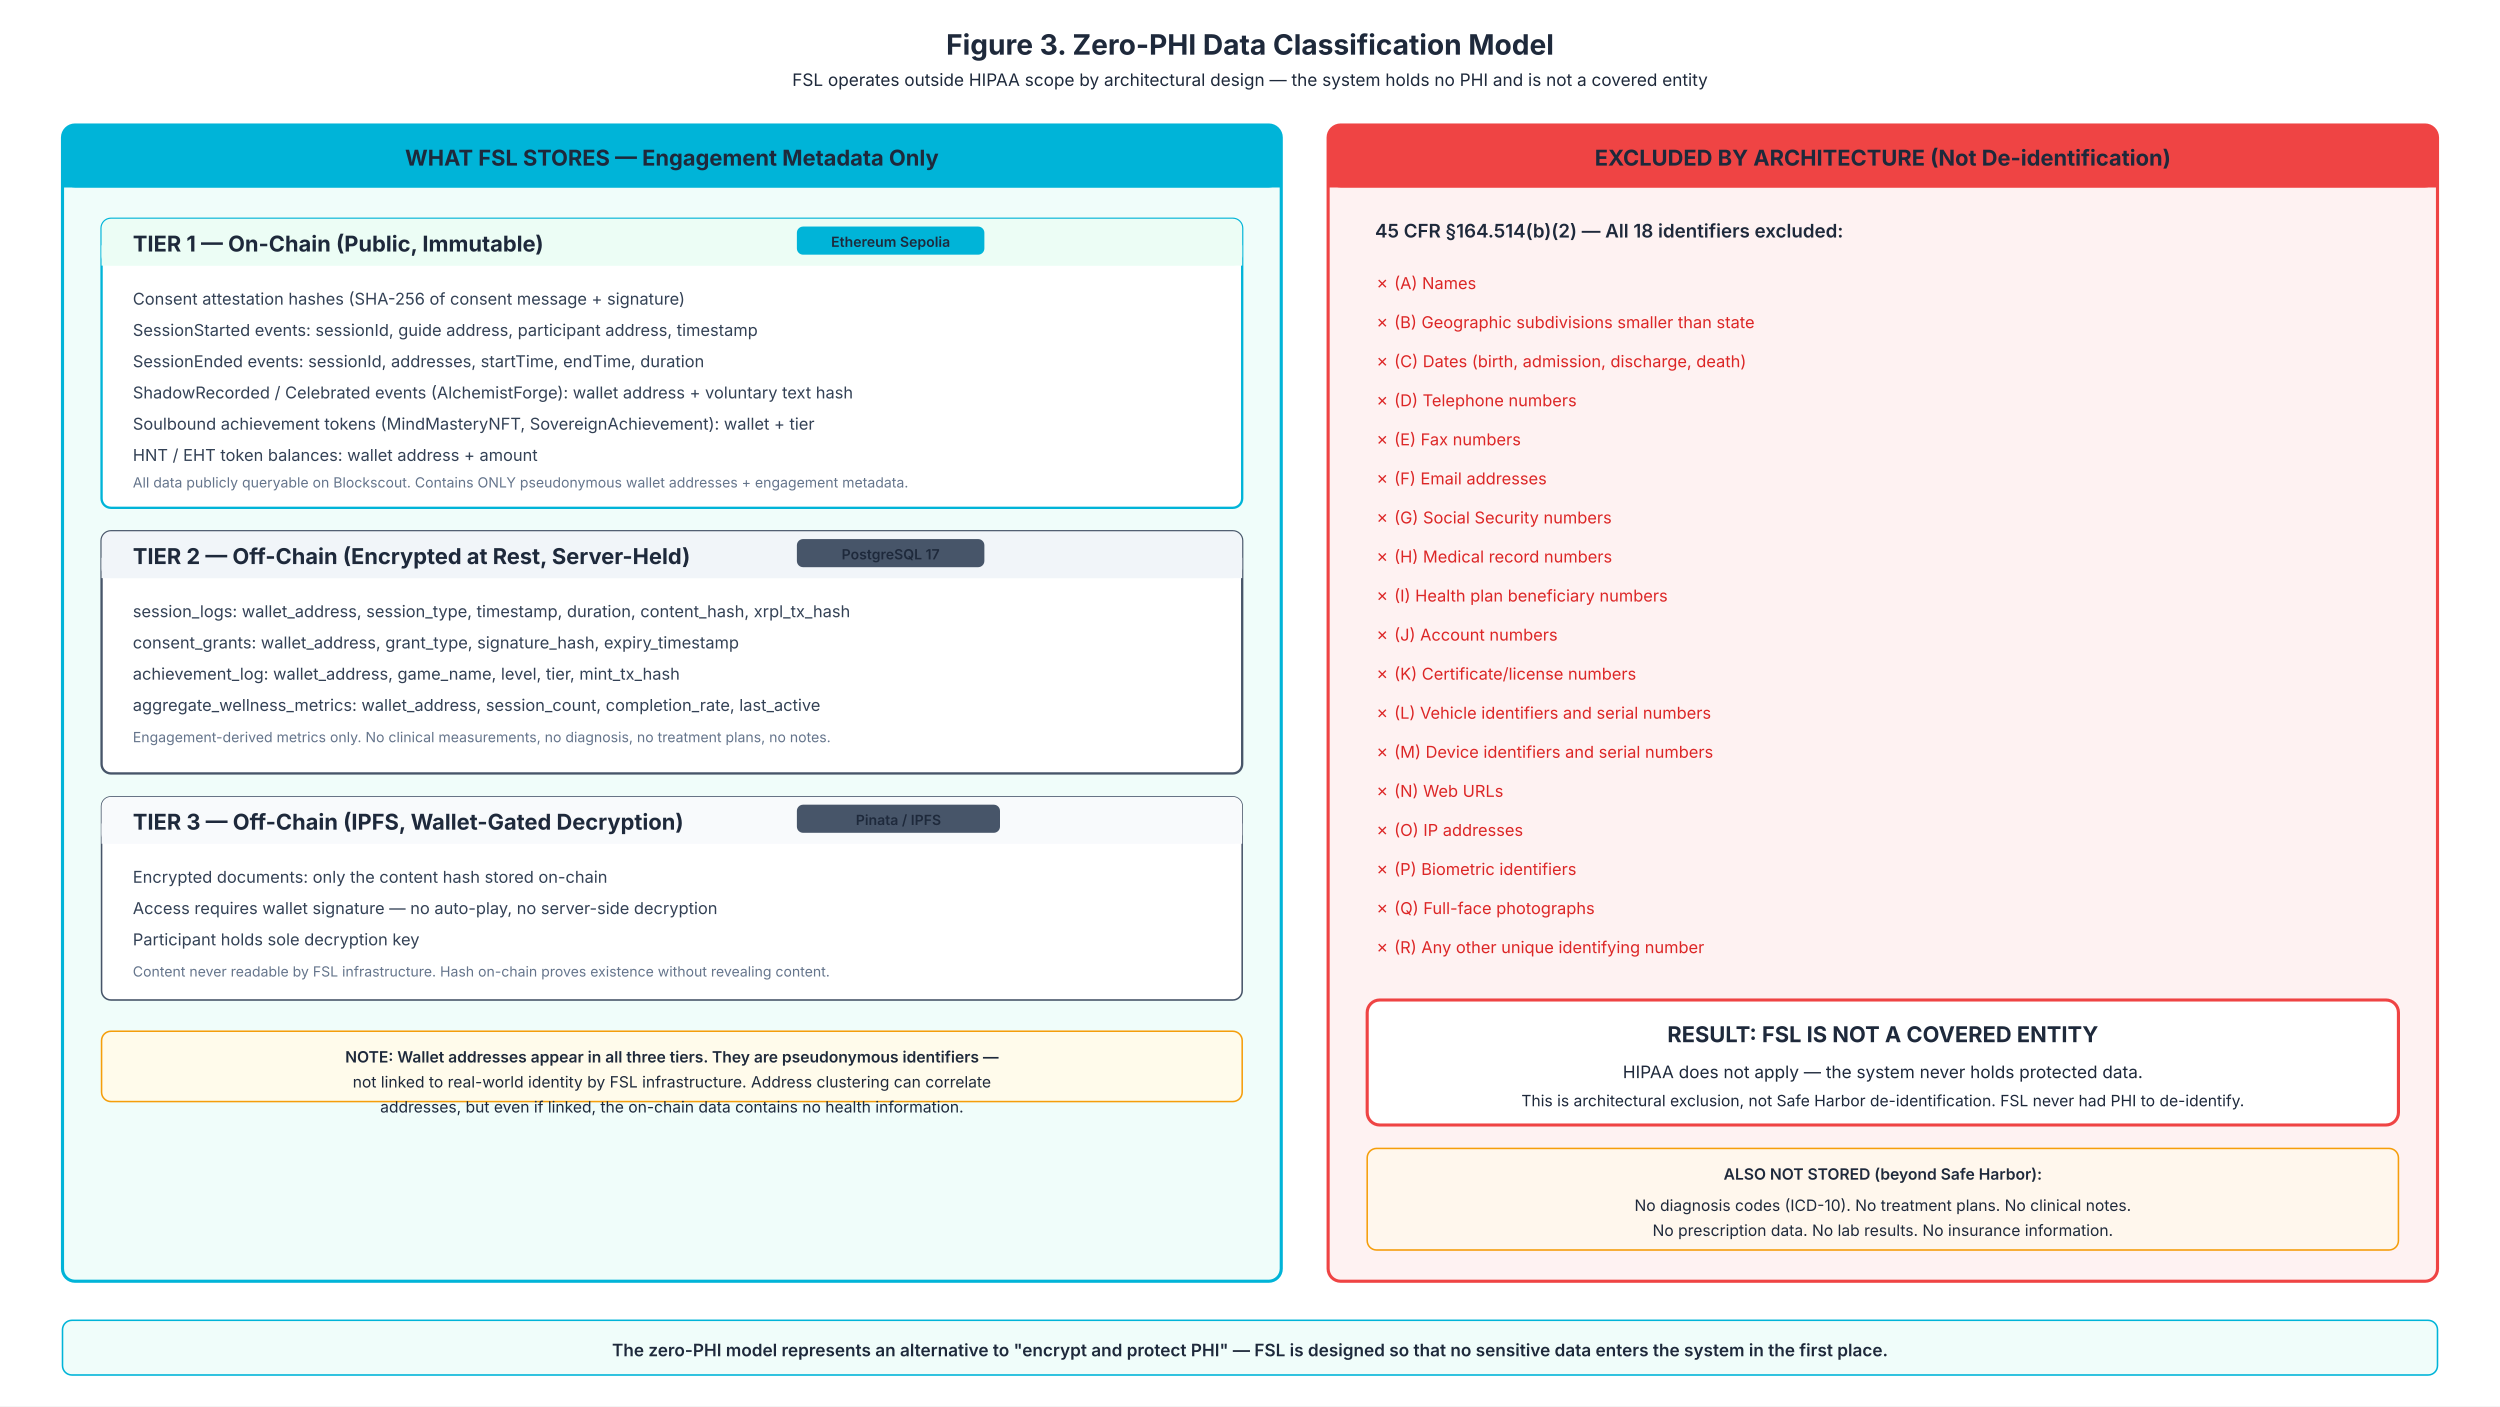
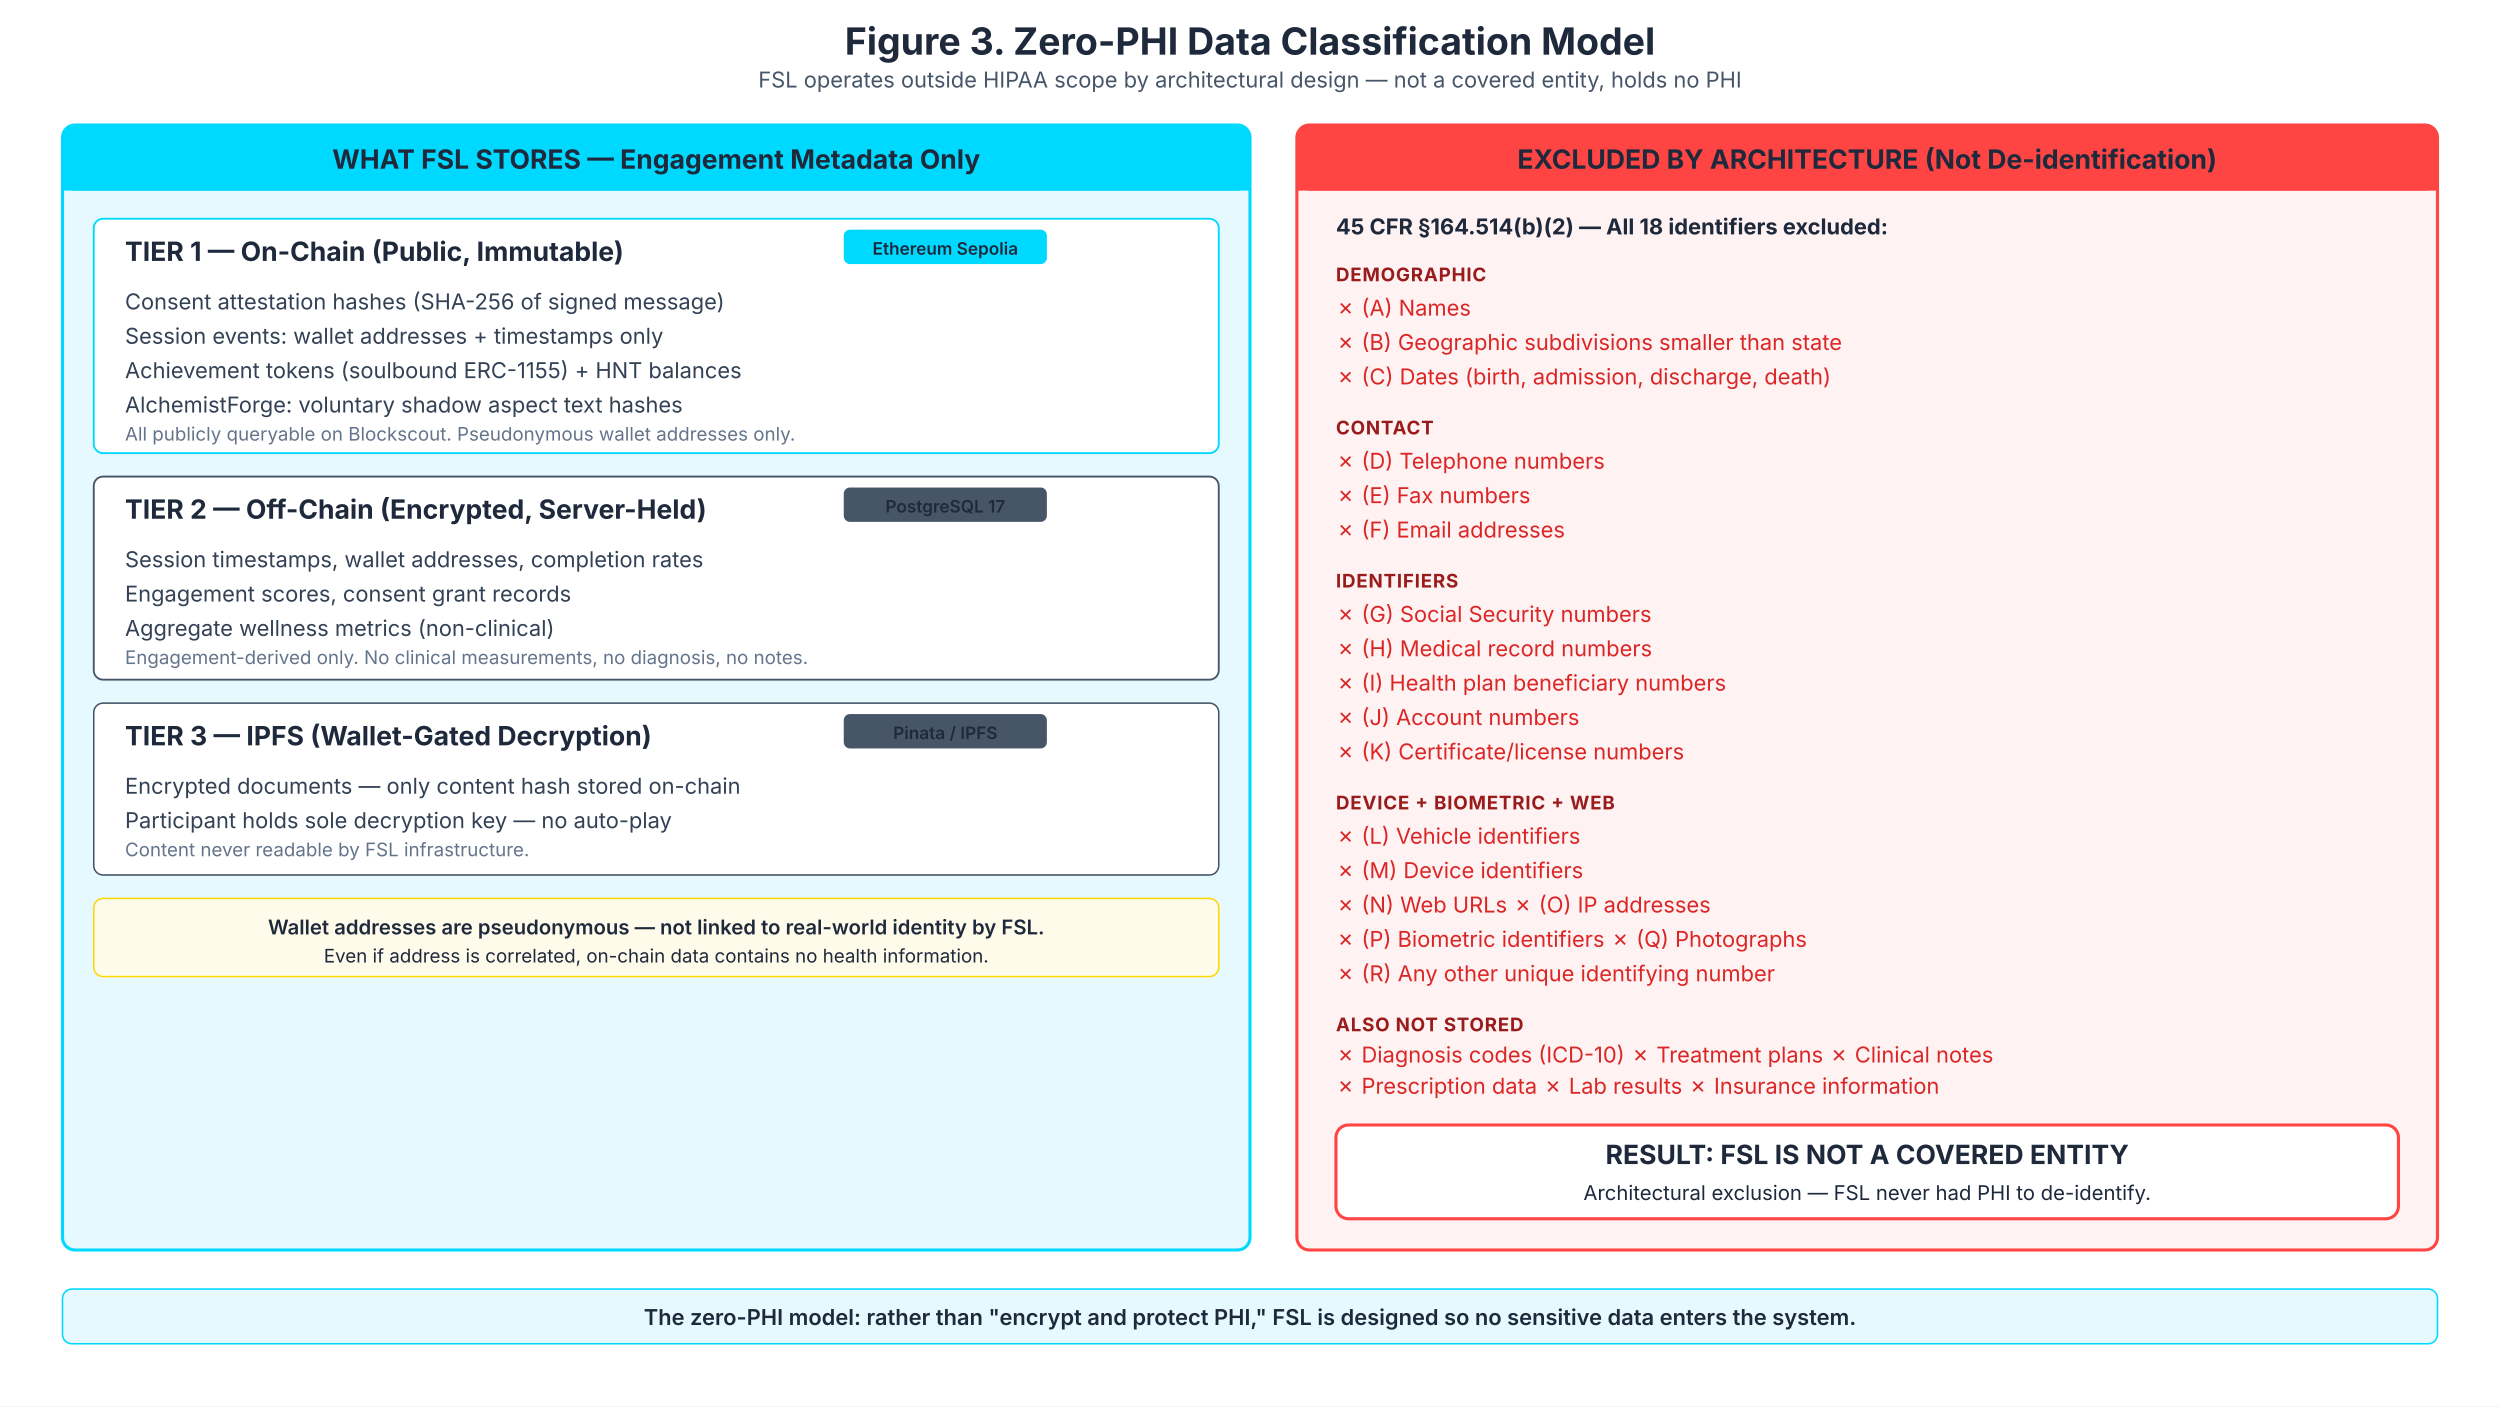
<svg xmlns="http://www.w3.org/2000/svg" viewBox="0 0 1600 900" width="1600" height="900" font-family="Inter, Helvetica, Arial, sans-serif">
  <defs>
    <style>
-       text { fill: #1E293B; }
-       .title { font-size: 18px; font-weight: 700; }
-       .tier-title { font-size: 14px; font-weight: 700; }
-       .item { font-size: 10.5px; fill: #334155; }
-       .excl { font-size: 10.5px; fill: #DC2626; }
-       .note { font-size: 9px; fill: #64748B; }
-     </style>
+     text { fill: #1E293B; }
+     .title { font-size: 24px; font-weight: 700; }
+     .subtitle { font-size: 14px; fill: #475569; }
+     .tier { font-size: 17px; font-weight: 700; }
+     .item { font-size: 14px; fill: #334155; }
+     .excl { font-size: 14px; fill: #DC2626; }
+     .cat { font-size: 12px; font-weight: 700; fill: #991B1B; letter-spacing: 0.5px; }
+     .note { font-size: 12px; fill: #64748B; }
+   </style>
  </defs>
  <rect width="1600" height="900" fill="#FFFFFF" />
  <text x="800" y="35" text-anchor="middle" class="title">Figure 3. Zero-PHI Data Classification Model</text>
-   <text x="800" y="55" text-anchor="middle" font-size="11" fill="#64748B">FSL operates outside HIPAA scope by architectural design — the system holds no PHI and is not a covered entity</text>
-   <rect x="40" y="80" width="780" height="740" rx="8" fill="#F0FDFA" stroke="#00B4D8" stroke-width="2" />
-   <rect x="40" y="80" width="780" height="40" rx="8" fill="#00B4D8" />
-   <rect x="40" y="105" width="780" height="15" fill="#00B4D8" />
-   <text x="430" y="106" text-anchor="middle" font-size="14" font-weight="700" fill="#FFFFFF">WHAT FSL STORES — Engagement Metadata Only</text>
-   <rect x="65" y="140" width="730" height="185" rx="6" fill="#FFFFFF" stroke="#00B4D8" stroke-width="1.5" />
-   <rect x="65" y="140" width="730" height="30" rx="6" fill="#ECFDF5" />
-   <rect x="65" y="157" width="730" height="13" fill="#ECFDF5" />
-   <text x="85" y="161" class="tier-title" fill="#0E7490">TIER 1 — On-Chain (Public, Immutable)</text>
-   <rect x="510" y="145" width="120" height="18" rx="4" fill="#00B4D8" />
-   <text x="570" y="158" text-anchor="middle" font-size="9" font-weight="600" fill="#FFFFFF">Ethereum Sepolia</text>
-   <text x="85" y="195" class="item">Consent attestation hashes (SHA-256 of consent message + signature)</text>
-   <text x="85" y="215" class="item">SessionStarted events: sessionId, guide address, participant address, timestamp</text>
-   <text x="85" y="235" class="item">SessionEnded events: sessionId, addresses, startTime, endTime, duration</text>
-   <text x="85" y="255" class="item">ShadowRecorded / Celebrated events (AlchemistForge): wallet address + voluntary text hash</text>
-   <text x="85" y="275" class="item">Soulbound achievement tokens (MindMasteryNFT, SovereignAchievement): wallet + tier</text>
-   <text x="85" y="295" class="item">HNT / EHT token balances: wallet address + amount</text>
-   <text x="85" y="312" class="note">All data publicly queryable on Blockscout. Contains ONLY pseudonymous wallet addresses + engagement metadata.</text>
-   <rect x="65" y="340" width="730" height="155" rx="6" fill="#FFFFFF" stroke="#475569" stroke-width="1.5" />
-   <rect x="65" y="340" width="730" height="30" rx="6" fill="#F1F5F9" />
-   <rect x="65" y="357" width="730" height="13" fill="#F1F5F9" />
-   <text x="85" y="361" class="tier-title" fill="#475569">TIER 2 — Off-Chain (Encrypted at Rest, Server-Held)</text>
-   <rect x="510" y="345" width="120" height="18" rx="4" fill="#475569" />
-   <text x="570" y="358" text-anchor="middle" font-size="9" font-weight="600" fill="#FFFFFF">PostgreSQL 17</text>
-   <text x="85" y="395" class="item">session_logs: wallet_address, session_type, timestamp, duration, content_hash, xrpl_tx_hash</text>
-   <text x="85" y="415" class="item">consent_grants: wallet_address, grant_type, signature_hash, expiry_timestamp</text>
-   <text x="85" y="435" class="item">achievement_log: wallet_address, game_name, level, tier, mint_tx_hash</text>
-   <text x="85" y="455" class="item">aggregate_wellness_metrics: wallet_address, session_count, completion_rate, last_active</text>
-   <text x="85" y="475" class="note">Engagement-derived metrics only. No clinical measurements, no diagnosis, no treatment plans, no notes.</text>
-   <rect x="65" y="510" width="730" height="130" rx="6" fill="#FFFFFF" stroke="#475569" stroke-width="1" />
-   <rect x="65" y="510" width="730" height="30" rx="6" fill="#F8FAFC" />
-   <rect x="65" y="527" width="730" height="13" fill="#F8FAFC" />
-   <text x="85" y="531" class="tier-title" fill="#475569">TIER 3 — Off-Chain (IPFS, Wallet-Gated Decryption)</text>
-   <rect x="510" y="515" width="130" height="18" rx="4" fill="#475569" />
-   <text x="575" y="528" text-anchor="middle" font-size="9" font-weight="600" fill="#FFFFFF">Pinata / IPFS</text>
-   <text x="85" y="565" class="item">Encrypted documents: only the content hash stored on-chain</text>
-   <text x="85" y="585" class="item">Access requires wallet signature — no auto-play, no server-side decryption</text>
-   <text x="85" y="605" class="item">Participant holds sole decryption key</text>
-   <text x="85" y="625" class="note">Content never readable by FSL infrastructure. Hash on-chain proves existence without revealing content.</text>
-   <rect x="65" y="660" width="730" height="45" rx="6" fill="#FFFBEB" stroke="#F59E0B" stroke-width="1" />
-   <text x="430" y="680" text-anchor="middle" font-size="10" font-weight="600" fill="#92400E">NOTE: Wallet addresses appear in all three tiers. They are pseudonymous identifiers —</text>
-   <text x="430" y="696" text-anchor="middle" font-size="10" fill="#92400E">not linked to real-world identity by FSL infrastructure. Address clustering can correlate</text>
-   <text x="430" y="712" text-anchor="middle" font-size="10" fill="#92400E">addresses, but even if linked, the on-chain data contains no health information.</text>
-   <rect x="850" y="80" width="710" height="740" rx="8" fill="#FEF2F2" stroke="#EF4444" stroke-width="2" />
-   <rect x="850" y="80" width="710" height="40" rx="8" fill="#EF4444" />
-   <rect x="850" y="105" width="710" height="15" fill="#EF4444" />
-   <text x="1205" y="106" text-anchor="middle" font-size="14" font-weight="700" fill="#FFFFFF">EXCLUDED BY ARCHITECTURE (Not De-identification)</text>
-   <text x="880" y="152" font-size="12" font-weight="600" fill="#991B1B">45 CFR §164.514(b)(2) — All 18 identifiers excluded:</text>
-   <text x="880" y="185" class="excl">✗  (A) Names</text>
-   <text x="880" y="210" class="excl">✗  (B) Geographic subdivisions smaller than state</text>
-   <text x="880" y="235" class="excl">✗  (C) Dates (birth, admission, discharge, death)</text>
-   <text x="880" y="260" class="excl">✗  (D) Telephone numbers</text>
-   <text x="880" y="285" class="excl">✗  (E) Fax numbers</text>
-   <text x="880" y="310" class="excl">✗  (F) Email addresses</text>
-   <text x="880" y="335" class="excl">✗  (G) Social Security numbers</text>
-   <text x="880" y="360" class="excl">✗  (H) Medical record numbers</text>
-   <text x="880" y="385" class="excl">✗  (I) Health plan beneficiary numbers</text>
-   <text x="880" y="410" class="excl">✗  (J) Account numbers</text>
-   <text x="880" y="435" class="excl">✗  (K) Certificate/license numbers</text>
-   <text x="880" y="460" class="excl">✗  (L) Vehicle identifiers and serial numbers</text>
-   <text x="880" y="485" class="excl">✗  (M) Device identifiers and serial numbers</text>
-   <text x="880" y="510" class="excl">✗  (N) Web URLs</text>
-   <text x="880" y="535" class="excl">✗  (O) IP addresses</text>
-   <text x="880" y="560" class="excl">✗  (P) Biometric identifiers</text>
-   <text x="880" y="585" class="excl">✗  (Q) Full-face photographs</text>
-   <text x="880" y="610" class="excl">✗  (R) Any other unique identifying number</text>
-   <rect x="875" y="640" width="660" height="80" rx="8" fill="#FFFFFF" stroke="#EF4444" stroke-width="2" />
-   <text x="1205" y="667" text-anchor="middle" font-size="14" font-weight="700" fill="#DC2626">RESULT: FSL IS NOT A COVERED ENTITY</text>
-   <text x="1205" y="690" text-anchor="middle" font-size="11" fill="#991B1B">HIPAA does not apply — the system never holds protected data.</text>
-   <text x="1205" y="708" text-anchor="middle" font-size="10" fill="#64748B">This is architectural exclusion, not Safe Harbor de-identification. FSL never had PHI to de-identify.</text>
-   <rect x="875" y="735" width="660" height="65" rx="6" fill="#FFF7ED" stroke="#F59E0B" stroke-width="1" />
-   <text x="1205" y="755" text-anchor="middle" font-size="10" font-weight="600" fill="#92400E">ALSO NOT STORED (beyond Safe Harbor):</text>
-   <text x="1205" y="775" text-anchor="middle" font-size="10" fill="#92400E">No diagnosis codes (ICD-10). No treatment plans. No clinical notes.</text>
-   <text x="1205" y="791" text-anchor="middle" font-size="10" fill="#92400E">No prescription data. No lab results. No insurance information.</text>
-   <rect x="40" y="845" width="1520" height="35" rx="6" fill="#F0FDFA" stroke="#00B4D8" stroke-width="1" />
-   <text x="800" y="868" text-anchor="middle" font-size="11" font-weight="600" fill="#0E7490">The zero-PHI model represents an alternative to "encrypt and protect PHI" — FSL is designed so that no sensitive data enters the system in the first place.</text>
+   <text x="800" y="56" text-anchor="middle" class="subtitle">FSL operates outside HIPAA scope by architectural design — not a covered entity, holds no PHI</text>
+   <rect x="40" y="80" width="760" height="720" rx="8" fill="#E6F9FF" stroke="#00D9FF" stroke-width="2" />
+   <rect x="40" y="80" width="760" height="42" rx="8" fill="#00D9FF" />
+   <rect x="40" y="107" width="760" height="15" fill="#00D9FF" />
+   <text x="420" y="108" text-anchor="middle" font-size="17" font-weight="700" fill="#FFFFFF">WHAT FSL STORES — Engagement Metadata Only</text>
+   <rect x="60" y="140" width="720" height="150" rx="6" fill="#FFFFFF" stroke="#00D9FF" stroke-width="1.2" />
+   <text x="80" y="167" class="tier" fill="#0E7490">TIER 1 — On-Chain (Public, Immutable)</text>
+   <rect x="540" y="147" width="130" height="22" rx="4" fill="#00D9FF" />
+   <text x="605" y="163" text-anchor="middle" font-size="11" font-weight="600" fill="#FFFFFF">Ethereum Sepolia</text>
+   <text x="80" y="198" class="item">Consent attestation hashes (SHA-256 of signed message)</text>
+   <text x="80" y="220" class="item">Session events: wallet addresses + timestamps only</text>
+   <text x="80" y="242" class="item">Achievement tokens (soulbound ERC-1155) + HNT balances</text>
+   <text x="80" y="264" class="item">AlchemistForge: voluntary shadow aspect text hashes</text>
+   <text x="80" y="282" class="note">All publicly queryable on Blockscout. Pseudonymous wallet addresses only.</text>
+   <rect x="60" y="305" width="720" height="130" rx="6" fill="#FFFFFF" stroke="#475569" stroke-width="1.2" />
+   <text x="80" y="332" class="tier" fill="#475569">TIER 2 — Off-Chain (Encrypted, Server-Held)</text>
+   <rect x="540" y="312" width="130" height="22" rx="4" fill="#475569" />
+   <text x="605" y="328" text-anchor="middle" font-size="11" font-weight="600" fill="#FFFFFF">PostgreSQL 17</text>
+   <text x="80" y="363" class="item">Session timestamps, wallet addresses, completion rates</text>
+   <text x="80" y="385" class="item">Engagement scores, consent grant records</text>
+   <text x="80" y="407" class="item">Aggregate wellness metrics (non-clinical)</text>
+   <text x="80" y="425" class="note">Engagement-derived only. No clinical measurements, no diagnosis, no notes.</text>
+   <rect x="60" y="450" width="720" height="110" rx="6" fill="#FFFFFF" stroke="#475569" stroke-width="1" />
+   <text x="80" y="477" class="tier" fill="#475569">TIER 3 — IPFS (Wallet-Gated Decryption)</text>
+   <rect x="540" y="457" width="130" height="22" rx="4" fill="#475569" />
+   <text x="605" y="473" text-anchor="middle" font-size="11" font-weight="600" fill="#FFFFFF">Pinata / IPFS</text>
+   <text x="80" y="508" class="item">Encrypted documents — only content hash stored on-chain</text>
+   <text x="80" y="530" class="item">Participant holds sole decryption key — no auto-play</text>
+   <text x="80" y="548" class="note">Content never readable by FSL infrastructure.</text>
+   <rect x="60" y="575" width="720" height="50" rx="6" fill="#FFFBEB" stroke="#FFD700" stroke-width="1" />
+   <text x="420" y="598" text-anchor="middle" font-size="13" font-weight="600" fill="#92400E">Wallet addresses are pseudonymous — not linked to real-world identity by FSL.</text>
+   <text x="420" y="616" text-anchor="middle" font-size="12" fill="#92400E">Even if address is correlated, on-chain data contains no health information.</text>
+   <rect x="830" y="80" width="730" height="720" rx="8" fill="#FEF2F2" stroke="#FF4444" stroke-width="2" />
+   <rect x="830" y="80" width="730" height="42" rx="8" fill="#FF4444" />
+   <rect x="830" y="107" width="730" height="15" fill="#FF4444" />
+   <text x="1195" y="108" text-anchor="middle" font-size="17" font-weight="700" fill="#FFFFFF">EXCLUDED BY ARCHITECTURE (Not De-identification)</text>
+   <text x="855" y="150" font-size="14" font-weight="700" fill="#991B1B">45 CFR §164.514(b)(2) — All 18 identifiers excluded:</text>
+   <text x="855" y="180" class="cat">DEMOGRAPHIC</text>
+   <text x="855" y="202" class="excl">✗  (A) Names</text>
+   <text x="855" y="224" class="excl">✗  (B) Geographic subdivisions smaller than state</text>
+   <text x="855" y="246" class="excl">✗  (C) Dates (birth, admission, discharge, death)</text>
+   <text x="855" y="278" class="cat">CONTACT</text>
+   <text x="855" y="300" class="excl">✗  (D) Telephone numbers</text>
+   <text x="855" y="322" class="excl">✗  (E) Fax numbers</text>
+   <text x="855" y="344" class="excl">✗  (F) Email addresses</text>
+   <text x="855" y="376" class="cat">IDENTIFIERS</text>
+   <text x="855" y="398" class="excl">✗  (G) Social Security numbers</text>
+   <text x="855" y="420" class="excl">✗  (H) Medical record numbers</text>
+   <text x="855" y="442" class="excl">✗  (I) Health plan beneficiary numbers</text>
+   <text x="855" y="464" class="excl">✗  (J) Account numbers</text>
+   <text x="855" y="486" class="excl">✗  (K) Certificate/license numbers</text>
+   <text x="855" y="518" class="cat">DEVICE + BIOMETRIC + WEB</text>
+   <text x="855" y="540" class="excl">✗  (L) Vehicle identifiers</text>
+   <text x="855" y="562" class="excl">✗  (M) Device identifiers</text>
+   <text x="855" y="584" class="excl">✗  (N) Web URLs  ✗  (O) IP addresses</text>
+   <text x="855" y="606" class="excl">✗  (P) Biometric identifiers  ✗  (Q) Photographs</text>
+   <text x="855" y="628" class="excl">✗  (R) Any other unique identifying number</text>
+   <text x="855" y="660" class="cat">ALSO NOT STORED</text>
+   <text x="855" y="680" class="excl">✗  Diagnosis codes (ICD-10)  ✗  Treatment plans  ✗  Clinical notes</text>
+   <text x="855" y="700" class="excl">✗  Prescription data  ✗  Lab results  ✗  Insurance information</text>
+   <rect x="855" y="720" width="680" height="60" rx="8" fill="#FFFFFF" stroke="#FF4444" stroke-width="2" />
+   <text x="1195" y="745" text-anchor="middle" font-size="17" font-weight="700" fill="#DC2626">RESULT: FSL IS NOT A COVERED ENTITY</text>
+   <text x="1195" y="768" text-anchor="middle" font-size="13" fill="#991B1B">Architectural exclusion — FSL never had PHI to de-identify.</text>
+   <rect x="40" y="825" width="1520" height="35" rx="6" fill="#E6F9FF" stroke="#00D9FF" stroke-width="1" />
+   <text x="800" y="848" text-anchor="middle" font-size="14" font-weight="600" fill="#0E7490">The zero-PHI model: rather than "encrypt and protect PHI," FSL is designed so no sensitive data enters the system.</text>
</svg>
